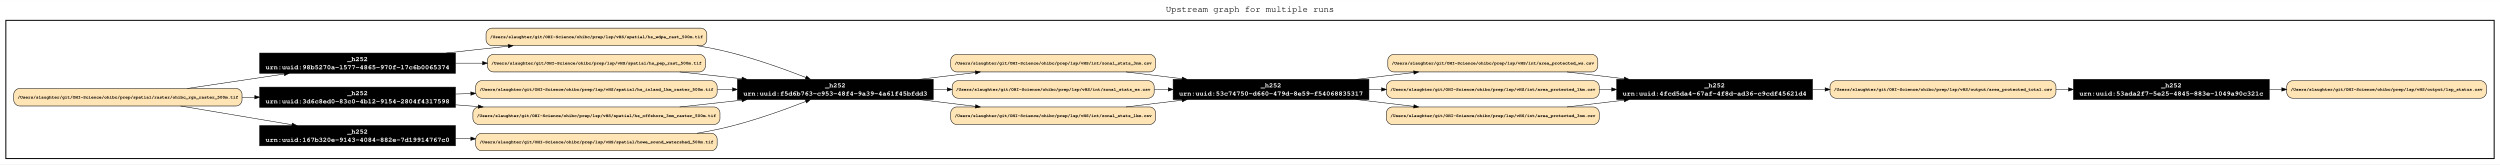
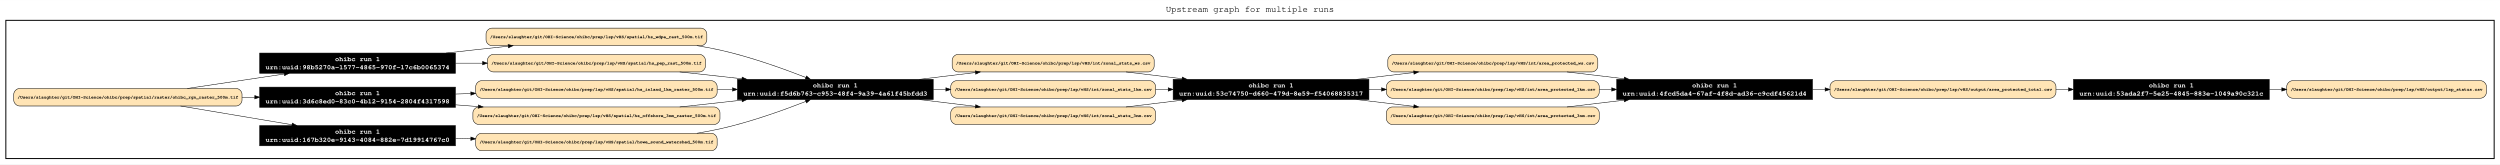
<svg xmlns="http://www.w3.org/2000/svg" width="5137pt" height="338pt" viewBox="0.00 0.00 5136.84 337.60">
  <g id="graph0" class="graph" transform="scale(1 1) rotate(0) translate(4 333.6)">
    <polygon fill="white" stroke="none" points="-4,4 -4,-333.6 5132.84,-333.6 5132.84,4 -4,4" />
    <text text-anchor="middle" x="2564.42" y="-309.4" font-family="Courier,monospace" font-size="18.00">Upstream graph for multiple runs</text>
    <g id="clust1" class="cluster">
      <polygon fill="none" stroke="black" stroke-width="2" points="8,-8 8,-292 5120.84,-292 5120.84,-8 8,-8" />
    </g>
    <g id="clust2" class="cluster">
      <polygon fill="none" stroke="white" stroke-width="2" points="16,-16 16,-284 5112.84,-284 5112.84,-16 16,-16" />
    </g>
    <g id="node1" class="node">
      <polygon fill="black" stroke="black" points="3317.91,-129.2 3317.91,-170.8 3720.25,-170.8 3720.25,-129.2 3317.91,-129.2" />
-       <text text-anchor="middle" x="3519.08" y="-154.2" font-family="Courier,monospace" font-weight="bold" font-size="14.00" fill="white">_h252 </text>
+       <text text-anchor="middle" x="3519.08" y="-154.2" font-family="Courier,monospace" font-weight="bold" font-size="14.00" fill="white">ohibc run 1 </text>
      <text text-anchor="middle" x="3519.08" y="-137.4" font-family="Courier,monospace" font-weight="bold" font-size="14.00" fill="white"> urn:uuid:4fcd5da4-67af-4f8d-ad36-c9cdf45621d4</text>
    </g>
-     <g id="node9" class="node">
+     <g id="node17" class="node">
      <path fill="#ffe4b5" stroke="black" d="M4208.44,-168C4208.44,-168 3768.18,-168 3768.18,-168 3762.18,-168 3756.18,-162 3756.18,-156 3756.18,-156 3756.18,-144 3756.18,-144 3756.18,-138 3762.18,-132 3768.18,-132 3768.18,-132 4208.44,-132 4208.44,-132 4214.44,-132 4220.44,-138 4220.44,-144 4220.44,-144 4220.44,-156 4220.44,-156 4220.44,-162 4214.44,-168 4208.44,-168" />
      <text text-anchor="middle" x="3988.31" y="-147.3" font-family="Courier,monospace" font-weight="bold" font-size="9.00">/Users/slaughter/git/OHI-Science/ohibc/prep/lsp/vHS/output/area_protected_total.csv</text>
    </g>
-     <g id="edge17" class="edge">
+     <g id="edge24" class="edge">
      <path fill="none" stroke="black" d="M3720.26,-150C3728.81,-150 3737.41,-150 3746.03,-150" />
      <polygon fill="black" stroke="black" points="3746.15,-153.5 3756.15,-150 3746.15,-146.5 3746.15,-153.5" />
    </g>
    <g id="node2" class="node">
      <polygon fill="black" stroke="black" points="2406.45,-129.2 2406.45,-170.8 2808.78,-170.8 2808.78,-129.2 2406.45,-129.2" />
-       <text text-anchor="middle" x="2607.61" y="-154.2" font-family="Courier,monospace" font-weight="bold" font-size="14.00" fill="white">_h252 </text>
+       <text text-anchor="middle" x="2607.61" y="-154.2" font-family="Courier,monospace" font-weight="bold" font-size="14.00" fill="white">ohibc run 1 </text>
      <text text-anchor="middle" x="2607.61" y="-137.4" font-family="Courier,monospace" font-weight="bold" font-size="14.00" fill="white"> urn:uuid:53c74750-d660-479d-8e59-f54068835317</text>
    </g>
-     <g id="node16" class="node">
+     <g id="node10" class="node">
      <path fill="#ffe4b5" stroke="black" d="M3269.98,-114C3269.98,-114 2856.72,-114 2856.72,-114 2850.72,-114 2844.72,-108 2844.72,-102 2844.72,-102 2844.72,-90 2844.72,-90 2844.72,-84 2850.72,-78 2856.72,-78 2856.72,-78 3269.98,-78 3269.98,-78 3275.98,-78 3281.98,-84 3281.98,-90 3281.98,-90 3281.98,-102 3281.98,-102 3281.98,-108 3275.98,-114 3269.98,-114" />
      <text text-anchor="middle" x="3063.35" y="-93.3" font-family="Courier,monospace" font-weight="bold" font-size="9.00">/Users/slaughter/git/OHI-Science/ohibc/prep/lsp/vHS/int/area_protected_3nm.csv</text>
    </g>
-     <g id="edge24" class="edge">
+     <g id="edge18" class="edge">
      <path fill="none" stroke="black" d="M2783.39,-129.199C2822,-124.604 2862.75,-119.755 2900.81,-115.225" />
      <polygon fill="black" stroke="black" points="2901.43,-118.676 2910.94,-114.019 2900.6,-111.725 2901.43,-118.676" />
    </g>
-     <g id="node17" class="node">
+     <g id="node11" class="node">
      <path fill="#ffe4b5" stroke="black" d="M3269.98,-168C3269.98,-168 2856.72,-168 2856.72,-168 2850.72,-168 2844.72,-162 2844.72,-156 2844.72,-156 2844.72,-144 2844.72,-144 2844.72,-138 2850.72,-132 2856.72,-132 2856.72,-132 3269.98,-132 3269.98,-132 3275.98,-132 3281.98,-138 3281.98,-144 3281.98,-144 3281.98,-156 3281.98,-156 3281.98,-162 3275.98,-168 3269.98,-168" />
      <text text-anchor="middle" x="3063.35" y="-147.3" font-family="Courier,monospace" font-weight="bold" font-size="9.00">/Users/slaughter/git/OHI-Science/ohibc/prep/lsp/vHS/int/area_protected_1km.csv</text>
    </g>
-     <g id="edge25" class="edge">
+     <g id="edge19" class="edge">
      <path fill="none" stroke="black" d="M2808.95,-150C2817.48,-150 2826.06,-150 2834.65,-150" />
      <polygon fill="black" stroke="black" points="2834.72,-153.5 2844.72,-150 2834.72,-146.5 2834.72,-153.5" />
    </g>
-     <g id="node20" class="node">
+     <g id="node14" class="node">
      <path fill="#ffe4b5" stroke="black" d="M3267.08,-222C3267.08,-222 2859.62,-222 2859.62,-222 2853.62,-222 2847.62,-216 2847.62,-210 2847.62,-210 2847.62,-198 2847.62,-198 2847.62,-192 2853.62,-186 2859.62,-186 2859.62,-186 3267.08,-186 3267.08,-186 3273.08,-186 3279.08,-192 3279.08,-198 3279.08,-198 3279.08,-210 3279.08,-210 3279.08,-216 3273.08,-222 3267.08,-222" />
      <text text-anchor="middle" x="3063.35" y="-201.3" font-family="Courier,monospace" font-weight="bold" font-size="9.00">/Users/slaughter/git/OHI-Science/ohibc/prep/lsp/vHS/int/area_protected_ws.csv</text>
    </g>
-     <g id="edge27" class="edge">
+     <g id="edge21" class="edge">
      <path fill="none" stroke="black" d="M2783.39,-170.801C2822,-175.396 2862.75,-180.245 2900.81,-184.775" />
      <polygon fill="black" stroke="black" points="2900.6,-188.275 2910.94,-185.981 2901.43,-181.324 2900.6,-188.275" />
    </g>
    <g id="node3" class="node">
      <polygon fill="black" stroke="black" points="1511.18,-129.2 1511.18,-170.8 1913.51,-170.8 1913.51,-129.2 1511.18,-129.2" />
-       <text text-anchor="middle" x="1712.35" y="-154.2" font-family="Courier,monospace" font-weight="bold" font-size="14.00" fill="white">_h252 </text>
+       <text text-anchor="middle" x="1712.35" y="-154.2" font-family="Courier,monospace" font-weight="bold" font-size="14.00" fill="white">ohibc run 1 </text>
      <text text-anchor="middle" x="1712.35" y="-137.4" font-family="Courier,monospace" font-weight="bold" font-size="14.00" fill="white"> urn:uuid:f5d6b763-c953-48f4-9a39-4a61f45bfdd3</text>
    </g>
-     <g id="node10" class="node">
+     <g id="node15" class="node">
      <path fill="#ffe4b5" stroke="black" d="M2358.41,-114C2358.41,-114 1961.55,-114 1961.55,-114 1955.55,-114 1949.55,-108 1949.55,-102 1949.55,-102 1949.55,-90 1949.55,-90 1949.55,-84 1955.55,-78 1961.55,-78 1961.55,-78 2358.41,-78 2358.41,-78 2364.41,-78 2370.41,-84 2370.41,-90 2370.41,-90 2370.41,-102 2370.41,-102 2370.41,-108 2364.41,-114 2358.41,-114" />
-       <text text-anchor="middle" x="2159.98" y="-93.3" font-family="Courier,monospace" font-weight="bold" font-size="9.00">/Users/slaughter/git/OHI-Science/ohibc/prep/lsp/vHS/int/zonal_stats_1km.csv</text>
-     </g>
-     <g id="edge18" class="edge">
+       <text text-anchor="middle" x="2159.98" y="-93.3" font-family="Courier,monospace" font-weight="bold" font-size="9.00">/Users/slaughter/git/OHI-Science/ohibc/prep/lsp/vHS/int/zonal_stats_3nm.csv</text>
+     </g>
+     <g id="edge22" class="edge">
      <path fill="none" stroke="black" d="M1885,-129.199C1922.93,-124.604 1962.94,-119.755 2000.32,-115.225" />
      <polygon fill="black" stroke="black" points="2000.77,-118.696 2010.28,-114.019 1999.93,-111.747 2000.77,-118.696" />
    </g>
-     <g id="node12" class="node">
-       <path fill="#ffe4b5" stroke="black" d="M2355.51,-168C2355.51,-168 1964.45,-168 1964.45,-168 1958.45,-168 1952.45,-162 1952.45,-156 1952.45,-156 1952.45,-144 1952.45,-144 1952.45,-138 1958.45,-132 1964.45,-132 1964.45,-132 2355.51,-132 2355.51,-132 2361.51,-132 2367.51,-138 2367.51,-144 2367.51,-144 2367.51,-156 2367.51,-156 2367.51,-162 2361.51,-168 2355.51,-168" />
-       <text text-anchor="middle" x="2159.98" y="-147.3" font-family="Courier,monospace" font-weight="bold" font-size="9.00">/Users/slaughter/git/OHI-Science/ohibc/prep/lsp/vHS/int/zonal_stats_ws.csv</text>
-     </g>
-     <g id="edge20" class="edge">
-       <path fill="none" stroke="black" d="M1913.68,-150C1923.1,-150 1932.58,-150 1942.04,-150" />
-       <polygon fill="black" stroke="black" points="1942.3,-153.5 1952.3,-150 1942.3,-146.5 1942.3,-153.5" />
-     </g>
-     <g id="node21" class="node">
-       <path fill="#ffe4b5" stroke="black" d="M2358.41,-222C2358.41,-222 1961.55,-222 1961.55,-222 1955.55,-222 1949.55,-216 1949.55,-210 1949.55,-210 1949.55,-198 1949.55,-198 1949.55,-192 1955.55,-186 1961.55,-186 1961.55,-186 2358.41,-186 2358.41,-186 2364.41,-186 2370.41,-192 2370.41,-198 2370.41,-198 2370.41,-210 2370.41,-210 2370.41,-216 2364.41,-222 2358.41,-222" />
-       <text text-anchor="middle" x="2159.98" y="-201.3" font-family="Courier,monospace" font-weight="bold" font-size="9.00">/Users/slaughter/git/OHI-Science/ohibc/prep/lsp/vHS/int/zonal_stats_3nm.csv</text>
-     </g>
-     <g id="edge28" class="edge">
+     <g id="node18" class="node">
+       <path fill="#ffe4b5" stroke="black" d="M2358.41,-168C2358.41,-168 1961.55,-168 1961.55,-168 1955.55,-168 1949.55,-162 1949.55,-156 1949.55,-156 1949.55,-144 1949.55,-144 1949.55,-138 1955.55,-132 1961.55,-132 1961.55,-132 2358.41,-132 2358.41,-132 2364.41,-132 2370.41,-138 2370.41,-144 2370.41,-144 2370.41,-156 2370.41,-156 2370.41,-162 2364.41,-168 2358.41,-168" />
+       <text text-anchor="middle" x="2159.98" y="-147.3" font-family="Courier,monospace" font-weight="bold" font-size="9.00">/Users/slaughter/git/OHI-Science/ohibc/prep/lsp/vHS/int/zonal_stats_1km.csv</text>
+     </g>
+     <g id="edge25" class="edge">
+       <path fill="none" stroke="black" d="M1913.68,-150C1922.23,-150 1930.84,-150 1939.43,-150" />
+       <polygon fill="black" stroke="black" points="1939.52,-153.5 1949.52,-150 1939.52,-146.5 1939.52,-153.5" />
+     </g>
+     <g id="node20" class="node">
+       <path fill="#ffe4b5" stroke="black" d="M2355.51,-222C2355.51,-222 1964.45,-222 1964.45,-222 1958.45,-222 1952.45,-216 1952.45,-210 1952.45,-210 1952.45,-198 1952.45,-198 1952.45,-192 1958.45,-186 1964.45,-186 1964.45,-186 2355.51,-186 2355.51,-186 2361.51,-186 2367.51,-192 2367.51,-198 2367.51,-198 2367.51,-210 2367.51,-210 2367.51,-216 2361.51,-222 2355.51,-222" />
+       <text text-anchor="middle" x="2159.98" y="-201.3" font-family="Courier,monospace" font-weight="bold" font-size="9.00">/Users/slaughter/git/OHI-Science/ohibc/prep/lsp/vHS/int/zonal_stats_ws.csv</text>
+     </g>
+     <g id="edge27" class="edge">
      <path fill="none" stroke="black" d="M1885,-170.801C1922.93,-175.396 1962.94,-180.245 2000.32,-184.775" />
      <polygon fill="black" stroke="black" points="1999.93,-188.253 2010.28,-185.981 2000.77,-181.304 1999.93,-188.253" />
    </g>
    <g id="node4" class="node">
      <polygon fill="black" stroke="black" points="529.524,-34.2 529.524,-75.8 931.86,-75.8 931.86,-34.2 529.524,-34.2" />
-       <text text-anchor="middle" x="730.692" y="-59.2" font-family="Courier,monospace" font-weight="bold" font-size="14.00" fill="white">_h252 </text>
+       <text text-anchor="middle" x="730.692" y="-59.2" font-family="Courier,monospace" font-weight="bold" font-size="14.00" fill="white">ohibc run 1 </text>
      <text text-anchor="middle" x="730.692" y="-42.4" font-family="Courier,monospace" font-weight="bold" font-size="14.00" fill="white"> urn:uuid:167b320e-9143-4084-882e-7d19914767c0</text>
    </g>
-     <g id="node13" class="node">
+     <g id="node21" class="node">
      <path fill="#ffe4b5" stroke="black" d="M1457.54,-60C1457.54,-60 985.499,-60 985.499,-60 979.499,-60 973.499,-54 973.499,-48 973.499,-48 973.499,-36 973.499,-36 973.499,-30 979.499,-24 985.499,-24 985.499,-24 1457.54,-24 1457.54,-24 1463.54,-24 1469.54,-30 1469.54,-36 1469.54,-36 1469.54,-48 1469.54,-48 1469.54,-54 1463.54,-60 1457.54,-60" />
      <text text-anchor="middle" x="1221.52" y="-39.3" font-family="Courier,monospace" font-weight="bold" font-size="9.00">/Users/slaughter/git/OHI-Science/ohibc/prep/lsp/vHS/spatial/howe_sound_watershed_500m.tif</text>
    </g>
-     <g id="edge21" class="edge">
+     <g id="edge28" class="edge">
      <path fill="none" stroke="black" d="M931.927,-49.675C942.317,-49.399 952.817,-49.119 963.349,-48.839" />
      <polygon fill="black" stroke="black" points="963.551,-52.335 973.454,-48.571 963.364,-45.338 963.551,-52.335" />
    </g>
    <g id="node5" class="node">
      <polygon fill="black" stroke="black" points="529.524,-113.2 529.524,-154.8 931.86,-154.8 931.86,-113.2 529.524,-113.2" />
-       <text text-anchor="middle" x="730.692" y="-138.2" font-family="Courier,monospace" font-weight="bold" font-size="14.00" fill="white">_h252 </text>
+       <text text-anchor="middle" x="730.692" y="-138.2" font-family="Courier,monospace" font-weight="bold" font-size="14.00" fill="white">ohibc run 1 </text>
      <text text-anchor="middle" x="730.692" y="-121.4" font-family="Courier,monospace" font-weight="bold" font-size="14.00" fill="white"> urn:uuid:3d6c8ed0-83c0-4b12-9154-2804f4317598</text>
    </g>
-     <g id="node8" class="node">
+     <g id="node16" class="node">
      <path fill="#ffe4b5" stroke="black" d="M1463.34,-114C1463.34,-114 979.701,-114 979.701,-114 973.701,-114 967.701,-108 967.701,-102 967.701,-102 967.701,-90 967.701,-90 967.701,-84 973.701,-78 979.701,-78 979.701,-78 1463.34,-78 1463.34,-78 1469.34,-78 1475.34,-84 1475.34,-90 1475.34,-90 1475.34,-102 1475.34,-102 1475.34,-108 1469.34,-114 1463.34,-114" />
      <text text-anchor="middle" x="1221.52" y="-93.3" font-family="Courier,monospace" font-weight="bold" font-size="9.00">/Users/slaughter/git/OHI-Science/ohibc/prep/lsp/vHS/spatial/hs_offshore_3nm_raster_500m.tif</text>
    </g>
-     <g id="edge16" class="edge">
+     <g id="edge23" class="edge">
      <path fill="none" stroke="black" d="M931.927,-118.434C947.284,-117.241 962.881,-116.028 978.465,-114.817" />
      <polygon fill="black" stroke="black" points="979.003,-118.285 988.702,-114.021 978.46,-111.306 979.003,-118.285" />
    </g>
-     <g id="node11" class="node">
+     <g id="node19" class="node">
      <path fill="#ffe4b5" stroke="black" d="M1457.54,-168C1457.54,-168 985.499,-168 985.499,-168 979.499,-168 973.499,-162 973.499,-156 973.499,-156 973.499,-144 973.499,-144 973.499,-138 979.499,-132 985.499,-132 985.499,-132 1457.54,-132 1457.54,-132 1463.54,-132 1469.54,-138 1469.54,-144 1469.54,-144 1469.54,-156 1469.54,-156 1469.54,-162 1463.54,-168 1457.54,-168" />
      <text text-anchor="middle" x="1221.52" y="-147.3" font-family="Courier,monospace" font-weight="bold" font-size="9.00">/Users/slaughter/git/OHI-Science/ohibc/prep/lsp/vHS/spatial/hs_inland_1km_raster_500m.tif</text>
    </g>
-     <g id="edge19" class="edge">
+     <g id="edge26" class="edge">
      <path fill="none" stroke="black" d="M931.927,-140.554C942.317,-140.894 952.817,-141.238 963.349,-141.582" />
      <polygon fill="black" stroke="black" points="963.345,-145.084 973.454,-141.913 963.574,-138.088 963.345,-145.084" />
    </g>
    <g id="node6" class="node">
      <polygon fill="black" stroke="black" points="529.524,-183.2 529.524,-224.8 931.86,-224.8 931.86,-183.2 529.524,-183.2" />
-       <text text-anchor="middle" x="730.692" y="-208.2" font-family="Courier,monospace" font-weight="bold" font-size="14.00" fill="white">_h252 </text>
+       <text text-anchor="middle" x="730.692" y="-208.2" font-family="Courier,monospace" font-weight="bold" font-size="14.00" fill="white">ohibc run 1 </text>
      <text text-anchor="middle" x="730.692" y="-191.4" font-family="Courier,monospace" font-weight="bold" font-size="14.00" fill="white"> urn:uuid:98b5270a-1577-4865-970f-17c6b0065374</text>
    </g>
-     <g id="node14" class="node">
+     <g id="node8" class="node">
      <path fill="#ffe4b5" stroke="black" d="M1433.45,-222C1433.45,-222 1009.59,-222 1009.59,-222 1003.59,-222 997.591,-216 997.591,-210 997.591,-210 997.591,-198 997.591,-198 997.591,-192 1003.59,-186 1009.59,-186 1009.59,-186 1433.45,-186 1433.45,-186 1439.45,-186 1445.45,-192 1445.45,-198 1445.45,-198 1445.45,-210 1445.45,-210 1445.45,-216 1439.45,-222 1433.45,-222" />
      <text text-anchor="middle" x="1221.52" y="-201.3" font-family="Courier,monospace" font-weight="bold" font-size="9.00">/Users/slaughter/git/OHI-Science/ohibc/prep/lsp/vHS/spatial/hs_pep_rast_500m.tif</text>
    </g>
-     <g id="edge22" class="edge">
+     <g id="edge16" class="edge">
      <path fill="none" stroke="black" d="M931.927,-204C950.254,-204 968.923,-204 987.505,-204" />
      <polygon fill="black" stroke="black" points="987.513,-207.5 997.513,-204 987.512,-200.5 987.513,-207.5" />
    </g>
-     <g id="node15" class="node">
+     <g id="node9" class="node">
      <path fill="#ffe4b5" stroke="black" d="M1436.35,-276C1436.35,-276 1006.69,-276 1006.69,-276 1000.69,-276 994.692,-270 994.692,-264 994.692,-264 994.692,-252 994.692,-252 994.692,-246 1000.69,-240 1006.69,-240 1006.69,-240 1436.35,-240 1436.35,-240 1442.35,-240 1448.35,-246 1448.35,-252 1448.35,-252 1448.35,-264 1448.35,-264 1448.35,-270 1442.35,-276 1436.35,-276" />
      <text text-anchor="middle" x="1221.52" y="-255.3" font-family="Courier,monospace" font-weight="bold" font-size="9.00">/Users/slaughter/git/OHI-Science/ohibc/prep/lsp/vHS/spatial/hs_wdpa_rast_500m.tif</text>
    </g>
-     <g id="edge23" class="edge">
+     <g id="edge17" class="edge">
      <path fill="none" stroke="black" d="M912.517,-224.811C931.205,-226.92 949.914,-229.015 967.86,-231 991.271,-233.589 1015.91,-236.273 1040.24,-238.899" />
      <polygon fill="black" stroke="black" points="1039.96,-242.389 1050.28,-239.981 1040.71,-235.429 1039.96,-242.389" />
    </g>
    <g id="node7" class="node">
      <polygon fill="black" stroke="black" points="4256.37,-129.2 4256.37,-170.8 4658.71,-170.8 4658.71,-129.2 4256.37,-129.2" />
-       <text text-anchor="middle" x="4457.54" y="-154.2" font-family="Courier,monospace" font-weight="bold" font-size="14.00" fill="white">_h252 </text>
+       <text text-anchor="middle" x="4457.54" y="-154.2" font-family="Courier,monospace" font-weight="bold" font-size="14.00" fill="white">ohibc run 1 </text>
      <text text-anchor="middle" x="4457.54" y="-137.4" font-family="Courier,monospace" font-weight="bold" font-size="14.00" fill="white"> urn:uuid:53ada2f7-5e25-4845-883e-1049a90c321c</text>
    </g>
-     <g id="node19" class="node">
+     <g id="node13" class="node">
      <path fill="#ffe4b5" stroke="black" d="M5092.91,-168C5092.91,-168 4706.64,-168 4706.64,-168 4700.64,-168 4694.64,-162 4694.64,-156 4694.64,-156 4694.64,-144 4694.64,-144 4694.64,-138 4700.64,-132 4706.64,-132 4706.64,-132 5092.91,-132 5092.91,-132 5098.91,-132 5104.91,-138 5104.91,-144 5104.91,-144 5104.91,-156 5104.91,-156 5104.91,-162 5098.91,-168 5092.91,-168" />
      <text text-anchor="middle" x="4899.78" y="-147.3" font-family="Courier,monospace" font-weight="bold" font-size="9.00">/Users/slaughter/git/OHI-Science/ohibc/prep/lsp/vHS/output/lsp_status.csv</text>
    </g>
-     <g id="edge26" class="edge">
+     <g id="edge20" class="edge">
      <path fill="none" stroke="black" d="M4659.01,-150C4667.4,-150 4675.83,-150 4684.25,-150" />
      <polygon fill="black" stroke="black" points="4684.51,-153.5 4694.51,-150 4684.51,-146.5 4684.51,-153.5" />
    </g>
+     <g id="edge9" class="edge">
+       <path fill="none" stroke="black" d="M1392.76,-185.981C1420.32,-183.014 1448.54,-179.946 1475.18,-177 1489.9,-175.372 1505.13,-173.67 1520.45,-171.946" />
+       <polygon fill="black" stroke="black" points="1520.98,-175.409 1530.52,-170.811 1520.19,-168.453 1520.98,-175.409" />
+     </g>
    <g id="edge10" class="edge">
+       <path fill="none" stroke="black" d="M1427.92,-239.967C1443.98,-237.365 1459.89,-234.394 1475.18,-231 1536.74,-217.335 1604.6,-193.044 1651.72,-174.616" />
+       <polygon fill="black" stroke="black" points="1653.13,-177.82 1661.15,-170.896 1650.57,-171.308 1653.13,-177.82" />
+     </g>
+     <g id="edge11" class="edge">
+       <path fill="none" stroke="black" d="M3215.75,-114.019C3253.24,-118.481 3293.84,-123.313 3332.76,-127.944" />
+       <polygon fill="black" stroke="black" points="3332.8,-131.474 3343.14,-129.181 3333.63,-124.523 3332.8,-131.474" />
+     </g>
+     <g id="edge12" class="edge">
+       <path fill="none" stroke="black" d="M3282.24,-150C3290.64,-150 3299.06,-150 3307.45,-150" />
+       <polygon fill="black" stroke="black" points="3307.66,-153.5 3317.66,-150 3307.66,-146.5 3307.66,-153.5" />
+     </g>
+     <g id="node12" class="node">
+       <path fill="#ffe4b5" stroke="black" d="M481.287,-152C481.287,-152 36.238,-152 36.238,-152 30.238,-152 24.238,-146 24.238,-140 24.238,-140 24.238,-128 24.238,-128 24.238,-122 30.238,-116 36.238,-116 36.238,-116 481.287,-116 481.287,-116 487.287,-116 493.287,-122 493.287,-128 493.287,-128 493.287,-140 493.287,-140 493.287,-146 487.287,-152 481.287,-152" />
+       <text text-anchor="middle" x="258.762" y="-131.3" font-family="Courier,monospace" font-weight="bold" font-size="9.00">/Users/slaughter/git/OHI-Science/ohibc/prep/spatial/raster/ohibc_rgn_raster_500m.tif</text>
+     </g>
+     <g id="edge15" class="edge">
+       <path fill="none" stroke="black" d="M366.985,-115.975C434.899,-104.558 523.269,-89.702 595.779,-77.512" />
+       <polygon fill="black" stroke="black" points="596.62,-80.92 605.901,-75.811 595.459,-74.017 596.62,-80.92" />
+     </g>
+     <g id="edge14" class="edge">
+       <path fill="none" stroke="black" d="M493.35,-134C502.043,-134 510.737,-134 519.387,-134" />
+       <polygon fill="black" stroke="black" points="519.517,-137.5 529.517,-134 519.517,-130.5 519.517,-137.5" />
+     </g>
+     <g id="edge13" class="edge">
+       <path fill="none" stroke="black" d="M380.781,-152.027C441.443,-161.063 515.475,-172.091 579.713,-181.659" />
+       <polygon fill="black" stroke="black" points="579.529,-185.17 589.935,-183.182 580.56,-178.247 579.529,-185.17" />
+     </g>
+     <g id="edge1" class="edge">
+       <path fill="none" stroke="black" d="M3215.75,-185.981C3253.24,-181.519 3293.84,-176.687 3332.76,-172.056" />
+       <polygon fill="black" stroke="black" points="3333.63,-175.477 3343.14,-170.819 3332.8,-168.526 3333.63,-175.477" />
+     </g>
+     <g id="edge2" class="edge">
+       <path fill="none" stroke="black" d="M2309.68,-114.019C2346.51,-118.481 2386.38,-123.313 2424.6,-127.944" />
+       <polygon fill="black" stroke="black" points="2424.45,-131.452 2434.8,-129.181 2425.3,-124.503 2424.45,-131.452" />
+     </g>
+     <g id="edge3" class="edge">
      <path fill="none" stroke="black" d="M1392.76,-114.019C1420.32,-116.986 1448.54,-120.054 1475.18,-123 1489.9,-124.628 1505.13,-126.33 1520.45,-128.054" />
      <polygon fill="black" stroke="black" points="1520.19,-131.547 1530.52,-129.189 1520.98,-124.591 1520.19,-131.547" />
    </g>
-     <g id="edge11" class="edge">
+     <g id="edge4" class="edge">
      <path fill="none" stroke="black" d="M4220.53,-150C4229.11,-150 4237.7,-150 4246.25,-150" />
      <polygon fill="black" stroke="black" points="4246.26,-153.5 4256.26,-150 4246.26,-146.5 4246.26,-153.5" />
    </g>
-     <g id="edge12" class="edge">
-       <path fill="none" stroke="black" d="M2309.68,-114.019C2346.51,-118.481 2386.38,-123.313 2424.6,-127.944" />
-       <polygon fill="black" stroke="black" points="2424.45,-131.452 2434.8,-129.181 2425.3,-124.503 2424.45,-131.452" />
-     </g>
-     <g id="edge13" class="edge">
+     <g id="edge5" class="edge">
+       <path fill="none" stroke="black" d="M2370.42,-150C2379.03,-150 2387.66,-150 2396.27,-150" />
+       <polygon fill="black" stroke="black" points="2396.36,-153.5 2406.36,-150 2396.36,-146.5 2396.36,-153.5" />
+     </g>
+     <g id="edge6" class="edge">
      <path fill="none" stroke="black" d="M1469.8,-150C1480.19,-150 1490.57,-150 1500.87,-150" />
      <polygon fill="black" stroke="black" points="1501.14,-153.5 1511.14,-150 1501.14,-146.5 1501.14,-153.5" />
    </g>
-     <g id="edge14" class="edge">
-       <path fill="none" stroke="black" d="M2367.82,-150C2377.25,-150 2386.73,-150 2396.18,-150" />
-       <polygon fill="black" stroke="black" points="2396.42,-153.5 2406.42,-150 2396.42,-146.5 2396.42,-153.5" />
-     </g>
-     <g id="edge15" class="edge">
+     <g id="edge7" class="edge">
+       <path fill="none" stroke="black" d="M2309.68,-185.981C2346.51,-181.519 2386.38,-176.687 2424.6,-172.056" />
+       <polygon fill="black" stroke="black" points="2425.3,-175.497 2434.8,-170.819 2424.45,-168.548 2425.3,-175.497" />
+     </g>
+     <g id="edge8" class="edge">
      <path fill="none" stroke="black" d="M1427.92,-60.033C1443.98,-62.635 1459.89,-65.606 1475.18,-69 1536.74,-82.665 1604.6,-106.956 1651.72,-125.384" />
      <polygon fill="black" stroke="black" points="1650.57,-128.692 1661.15,-129.104 1653.13,-122.18 1650.57,-128.692" />
    </g>
-     <g id="edge1" class="edge">
-       <path fill="none" stroke="black" d="M1392.76,-185.981C1420.32,-183.014 1448.54,-179.946 1475.18,-177 1489.9,-175.372 1505.13,-173.67 1520.45,-171.946" />
-       <polygon fill="black" stroke="black" points="1520.98,-175.409 1530.52,-170.811 1520.19,-168.453 1520.98,-175.409" />
-     </g>
-     <g id="edge2" class="edge">
-       <path fill="none" stroke="black" d="M1427.92,-239.967C1443.98,-237.365 1459.89,-234.394 1475.18,-231 1536.74,-217.335 1604.6,-193.044 1651.72,-174.616" />
-       <polygon fill="black" stroke="black" points="1653.13,-177.82 1661.15,-170.896 1650.57,-171.308 1653.13,-177.82" />
-     </g>
-     <g id="edge3" class="edge">
-       <path fill="none" stroke="black" d="M3215.75,-114.019C3253.24,-118.481 3293.84,-123.313 3332.76,-127.944" />
-       <polygon fill="black" stroke="black" points="3332.8,-131.474 3343.14,-129.181 3333.63,-124.523 3332.8,-131.474" />
-     </g>
-     <g id="edge4" class="edge">
-       <path fill="none" stroke="black" d="M3282.24,-150C3290.64,-150 3299.06,-150 3307.45,-150" />
-       <polygon fill="black" stroke="black" points="3307.66,-153.5 3317.66,-150 3307.66,-146.5 3307.66,-153.5" />
-     </g>
-     <g id="node18" class="node">
-       <path fill="#ffe4b5" stroke="black" d="M481.287,-152C481.287,-152 36.238,-152 36.238,-152 30.238,-152 24.238,-146 24.238,-140 24.238,-140 24.238,-128 24.238,-128 24.238,-122 30.238,-116 36.238,-116 36.238,-116 481.287,-116 481.287,-116 487.287,-116 493.287,-122 493.287,-128 493.287,-128 493.287,-140 493.287,-140 493.287,-146 487.287,-152 481.287,-152" />
-       <text text-anchor="middle" x="258.762" y="-131.3" font-family="Courier,monospace" font-weight="bold" font-size="9.00">/Users/slaughter/git/OHI-Science/ohibc/prep/spatial/raster/ohibc_rgn_raster_500m.tif</text>
-     </g>
-     <g id="edge7" class="edge">
-       <path fill="none" stroke="black" d="M366.985,-115.975C434.899,-104.558 523.269,-89.702 595.779,-77.512" />
-       <polygon fill="black" stroke="black" points="596.62,-80.92 605.901,-75.811 595.459,-74.017 596.62,-80.92" />
-     </g>
-     <g id="edge6" class="edge">
-       <path fill="none" stroke="black" d="M493.35,-134C502.043,-134 510.737,-134 519.387,-134" />
-       <polygon fill="black" stroke="black" points="519.517,-137.5 529.517,-134 519.517,-130.5 519.517,-137.5" />
-     </g>
-     <g id="edge5" class="edge">
-       <path fill="none" stroke="black" d="M380.781,-152.027C441.443,-161.063 515.475,-172.091 579.713,-181.659" />
-       <polygon fill="black" stroke="black" points="579.529,-185.17 589.935,-183.182 580.56,-178.247 579.529,-185.17" />
-     </g>
-     <g id="edge8" class="edge">
-       <path fill="none" stroke="black" d="M3215.75,-185.981C3253.24,-181.519 3293.84,-176.687 3332.76,-172.056" />
-       <polygon fill="black" stroke="black" points="3333.63,-175.477 3343.14,-170.819 3332.8,-168.526 3333.63,-175.477" />
-     </g>
-     <g id="edge9" class="edge">
-       <path fill="none" stroke="black" d="M2309.68,-185.981C2346.51,-181.519 2386.38,-176.687 2424.6,-172.056" />
-       <polygon fill="black" stroke="black" points="2425.3,-175.497 2434.8,-170.819 2424.45,-168.548 2425.3,-175.497" />
-     </g>
  </g>
</svg>
